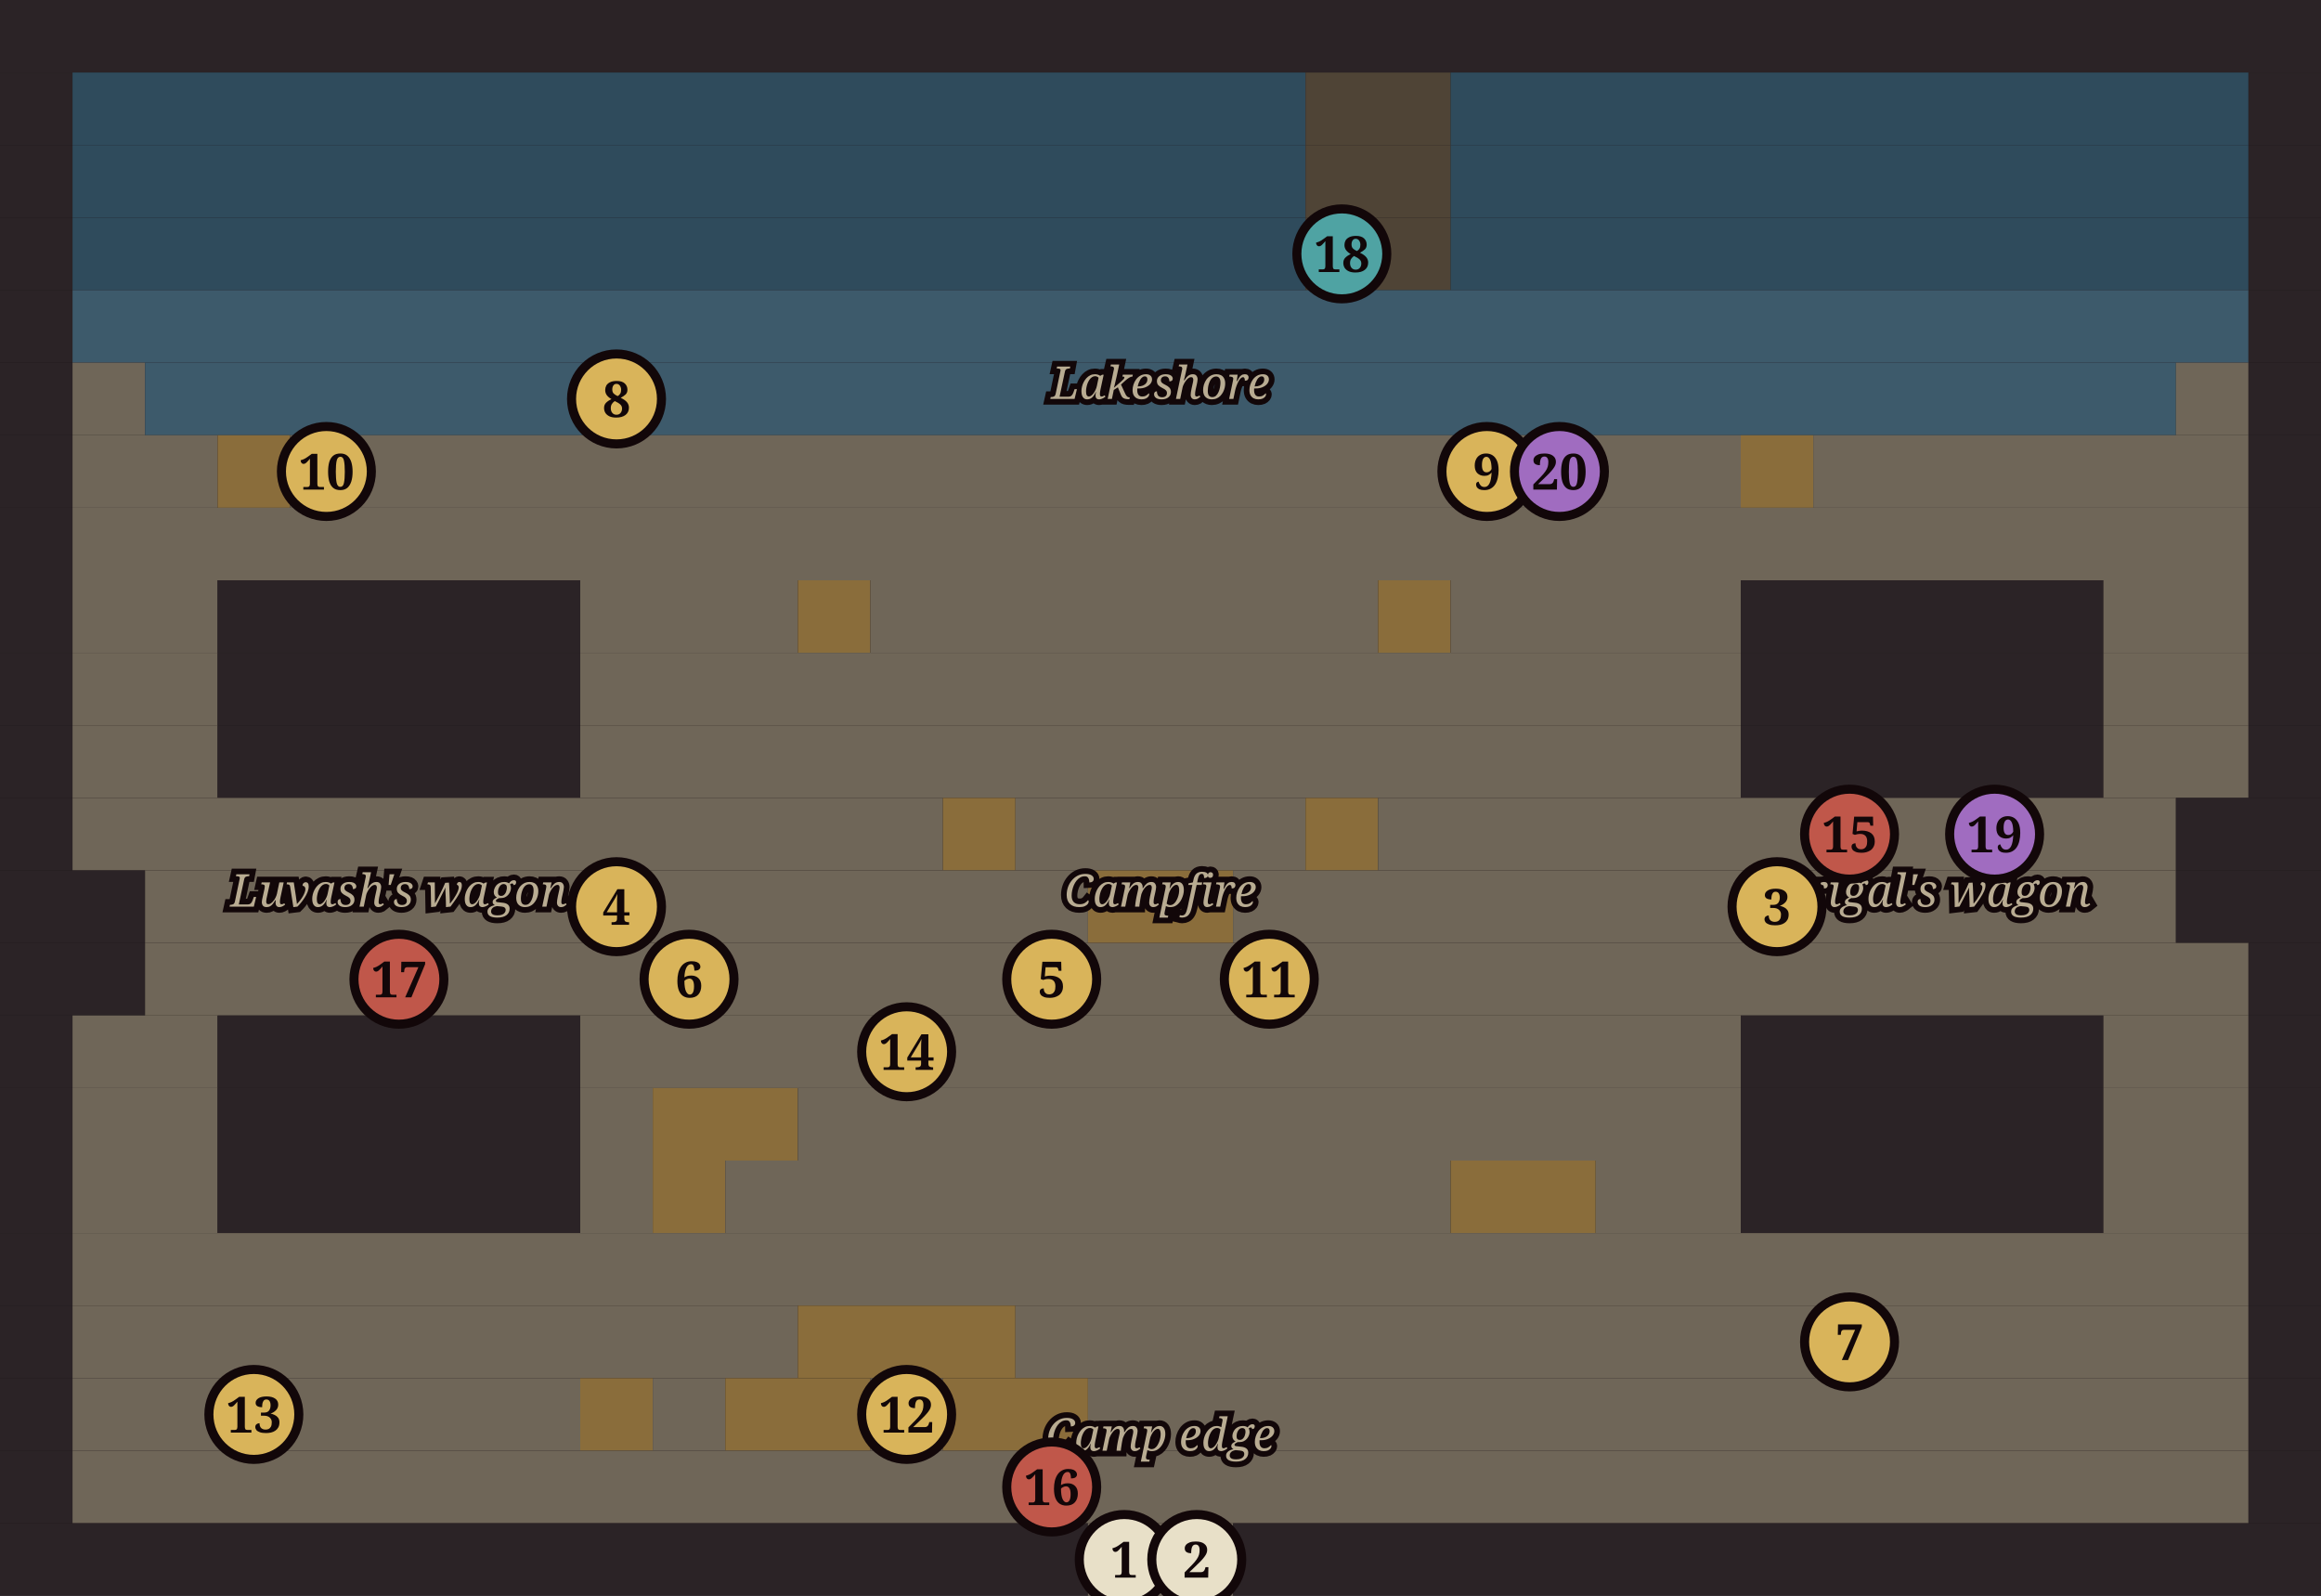
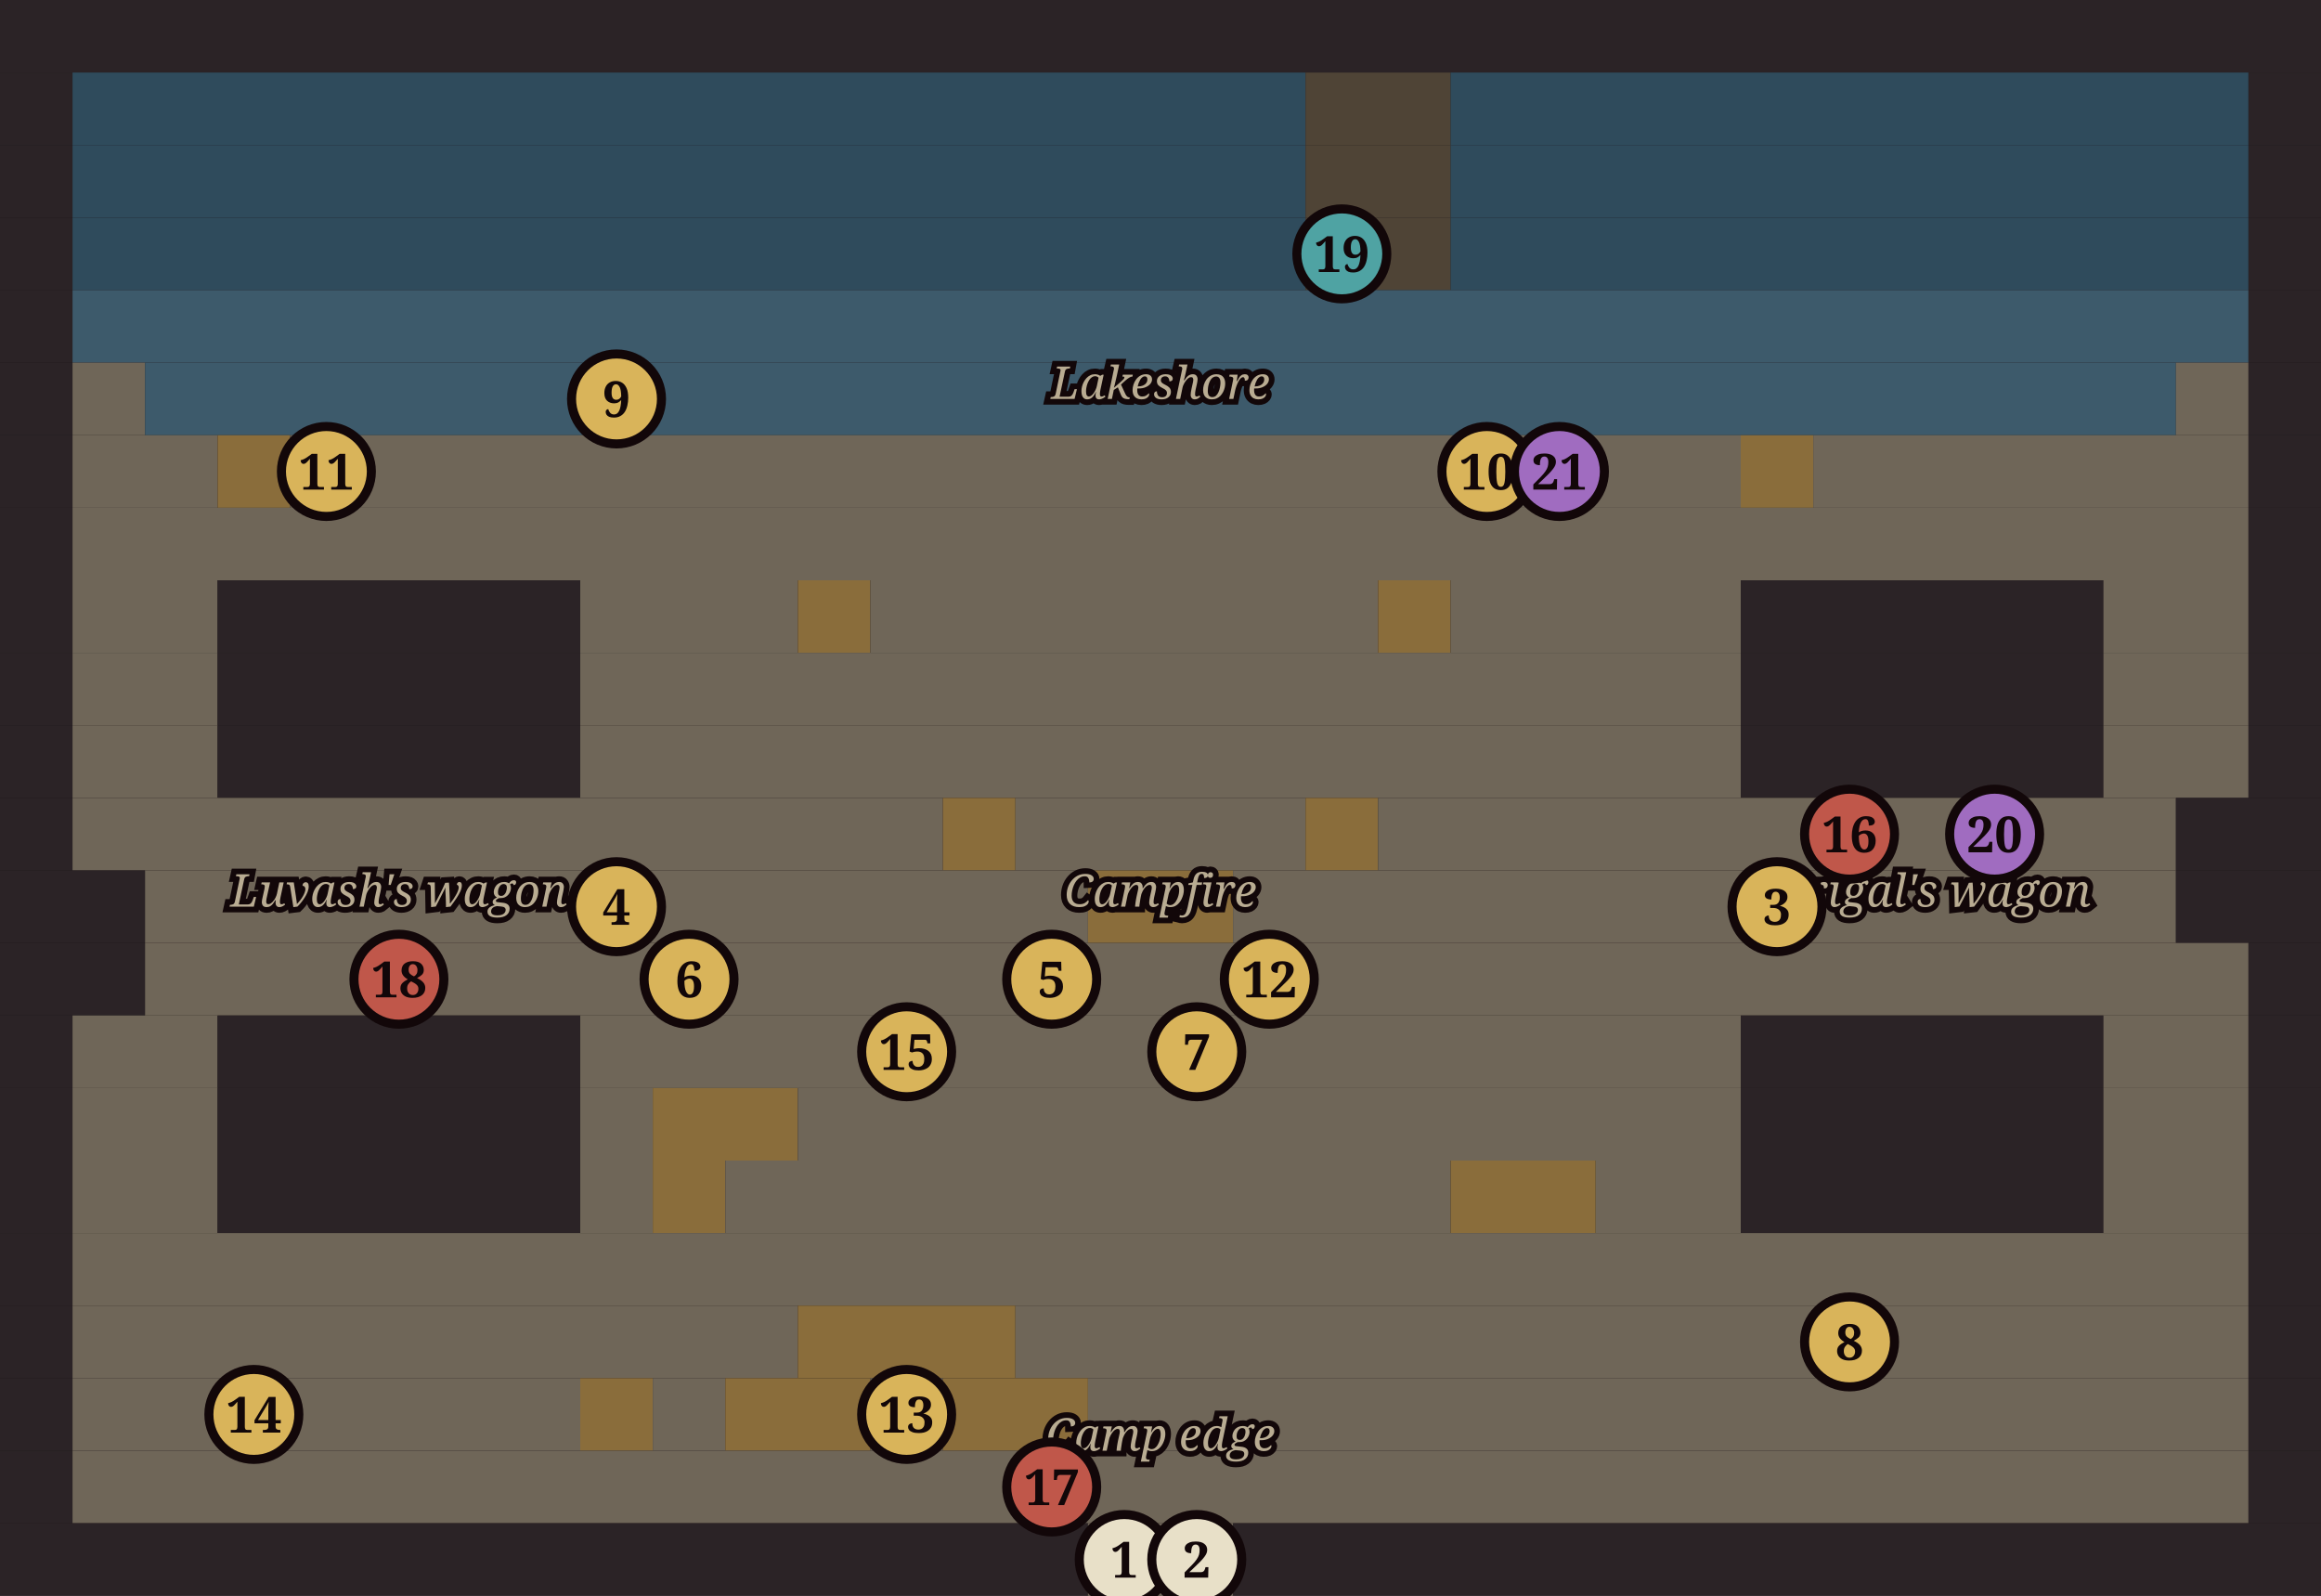
<svg xmlns="http://www.w3.org/2000/svg" viewBox="0 0 512 352" width="512" height="352" font-family="Georgia, serif">
  <rect width="512" height="352" fill="#1a1416" />
  <rect x="0" y="0" width="512" height="16" fill="#2b2326" />
  <rect x="0" y="16" width="16" height="16" fill="#2b2326" />
  <rect x="16" y="16" width="272" height="16" fill="#2f4b5c" />
  <rect x="288" y="16" width="32" height="16" fill="#4f4436" />
  <rect x="320" y="16" width="176" height="16" fill="#2f4b5c" />
  <rect x="496" y="16" width="16" height="16" fill="#2b2326" />
  <rect x="0" y="32" width="16" height="16" fill="#2b2326" />
  <rect x="16" y="32" width="272" height="16" fill="#2f4b5c" />
  <rect x="288" y="32" width="32" height="16" fill="#4f4436" />
  <rect x="320" y="32" width="176" height="16" fill="#2f4b5c" />
  <rect x="496" y="32" width="16" height="16" fill="#2b2326" />
  <rect x="0" y="48" width="16" height="16" fill="#2b2326" />
  <rect x="16" y="48" width="272" height="16" fill="#2f4b5c" />
  <rect x="288" y="48" width="32" height="16" fill="#4f4436" />
  <rect x="320" y="48" width="176" height="16" fill="#2f4b5c" />
  <rect x="496" y="48" width="16" height="16" fill="#2b2326" />
  <rect x="0" y="64" width="16" height="16" fill="#2b2326" />
  <rect x="16" y="64" width="480" height="16" fill="#3d5a6b" />
  <rect x="496" y="64" width="16" height="16" fill="#2b2326" />
  <rect x="0" y="80" width="16" height="16" fill="#2b2326" />
  <rect x="16" y="80" width="16" height="16" fill="#6f6658" />
  <rect x="32" y="80" width="448" height="16" fill="#3d5a6b" />
  <rect x="480" y="80" width="16" height="16" fill="#6f6658" />
  <rect x="496" y="80" width="16" height="16" fill="#2b2326" />
  <rect x="0" y="96" width="16" height="16" fill="#2b2326" />
  <rect x="16" y="96" width="32" height="16" fill="#6f6658" />
  <rect x="48" y="96" width="16" height="16" fill="#8a6d3b" />
  <rect x="64" y="96" width="320" height="16" fill="#6f6658" />
  <rect x="384" y="96" width="16" height="16" fill="#8a6d3b" />
  <rect x="400" y="96" width="96" height="16" fill="#6f6658" />
  <rect x="496" y="96" width="16" height="16" fill="#2b2326" />
  <rect x="0" y="112" width="16" height="16" fill="#2b2326" />
  <rect x="16" y="112" width="480" height="16" fill="#6f6658" />
  <rect x="496" y="112" width="16" height="16" fill="#2b2326" />
  <rect x="0" y="128" width="16" height="16" fill="#2b2326" />
  <rect x="16" y="128" width="32" height="16" fill="#6f6658" />
  <rect x="48" y="128" width="80" height="16" fill="#2b2326" />
  <rect x="128" y="128" width="48" height="16" fill="#6f6658" />
  <rect x="176" y="128" width="16" height="16" fill="#8a6d3b" />
  <rect x="192" y="128" width="112" height="16" fill="#6f6658" />
  <rect x="304" y="128" width="16" height="16" fill="#8a6d3b" />
  <rect x="320" y="128" width="64" height="16" fill="#6f6658" />
  <rect x="384" y="128" width="80" height="16" fill="#2b2326" />
  <rect x="464" y="128" width="32" height="16" fill="#6f6658" />
  <rect x="496" y="128" width="16" height="16" fill="#2b2326" />
  <rect x="0" y="144" width="16" height="16" fill="#2b2326" />
  <rect x="16" y="144" width="32" height="16" fill="#6f6658" />
  <rect x="48" y="144" width="80" height="16" fill="#2b2326" />
  <rect x="128" y="144" width="256" height="16" fill="#6f6658" />
  <rect x="384" y="144" width="80" height="16" fill="#2b2326" />
  <rect x="464" y="144" width="32" height="16" fill="#6f6658" />
  <rect x="496" y="144" width="16" height="16" fill="#2b2326" />
  <rect x="0" y="160" width="16" height="16" fill="#2b2326" />
  <rect x="16" y="160" width="32" height="16" fill="#6f6658" />
  <rect x="48" y="160" width="80" height="16" fill="#2b2326" />
  <rect x="128" y="160" width="256" height="16" fill="#6f6658" />
  <rect x="384" y="160" width="80" height="16" fill="#2b2326" />
  <rect x="464" y="160" width="32" height="16" fill="#6f6658" />
  <rect x="496" y="160" width="16" height="16" fill="#2b2326" />
  <rect x="0" y="176" width="16" height="16" fill="#2b2326" />
  <rect x="16" y="176" width="192" height="16" fill="#6f6658" />
  <rect x="208" y="176" width="16" height="16" fill="#8a6d3b" />
  <rect x="224" y="176" width="64" height="16" fill="#6f6658" />
  <rect x="288" y="176" width="16" height="16" fill="#8a6d3b" />
  <rect x="304" y="176" width="176" height="16" fill="#6f6658" />
  <rect x="480" y="176" width="32" height="16" fill="#2b2326" />
  <rect x="0" y="192" width="32" height="16" fill="#2b2326" />
  <rect x="32" y="192" width="208" height="16" fill="#6f6658" />
  <rect x="240" y="192" width="32" height="16" fill="#8a6d3b" />
  <rect x="272" y="192" width="208" height="16" fill="#6f6658" />
  <rect x="480" y="192" width="32" height="16" fill="#2b2326" />
  <rect x="0" y="208" width="32" height="16" fill="#2b2326" />
  <rect x="32" y="208" width="464" height="16" fill="#6f6658" />
  <rect x="496" y="208" width="16" height="16" fill="#2b2326" />
  <rect x="0" y="224" width="16" height="16" fill="#2b2326" />
  <rect x="16" y="224" width="32" height="16" fill="#6f6658" />
  <rect x="48" y="224" width="80" height="16" fill="#2b2326" />
  <rect x="128" y="224" width="256" height="16" fill="#6f6658" />
  <rect x="384" y="224" width="80" height="16" fill="#2b2326" />
  <rect x="464" y="224" width="32" height="16" fill="#6f6658" />
  <rect x="496" y="224" width="16" height="16" fill="#2b2326" />
  <rect x="0" y="240" width="16" height="16" fill="#2b2326" />
  <rect x="16" y="240" width="32" height="16" fill="#6f6658" />
  <rect x="48" y="240" width="80" height="16" fill="#2b2326" />
  <rect x="128" y="240" width="16" height="16" fill="#6f6658" />
  <rect x="144" y="240" width="32" height="16" fill="#8a6d3b" />
  <rect x="176" y="240" width="208" height="16" fill="#6f6658" />
  <rect x="384" y="240" width="80" height="16" fill="#2b2326" />
  <rect x="464" y="240" width="32" height="16" fill="#6f6658" />
  <rect x="496" y="240" width="16" height="16" fill="#2b2326" />
  <rect x="0" y="256" width="16" height="16" fill="#2b2326" />
  <rect x="16" y="256" width="32" height="16" fill="#6f6658" />
  <rect x="48" y="256" width="80" height="16" fill="#2b2326" />
  <rect x="128" y="256" width="16" height="16" fill="#6f6658" />
  <rect x="144" y="256" width="16" height="16" fill="#8a6d3b" />
  <rect x="160" y="256" width="160" height="16" fill="#6f6658" />
  <rect x="320" y="256" width="32" height="16" fill="#8a6d3b" />
  <rect x="352" y="256" width="32" height="16" fill="#6f6658" />
  <rect x="384" y="256" width="80" height="16" fill="#2b2326" />
  <rect x="464" y="256" width="32" height="16" fill="#6f6658" />
  <rect x="496" y="256" width="16" height="16" fill="#2b2326" />
  <rect x="0" y="272" width="16" height="16" fill="#2b2326" />
  <rect x="16" y="272" width="480" height="16" fill="#6f6658" />
  <rect x="496" y="272" width="16" height="16" fill="#2b2326" />
  <rect x="0" y="288" width="16" height="16" fill="#2b2326" />
  <rect x="16" y="288" width="160" height="16" fill="#6f6658" />
  <rect x="176" y="288" width="48" height="16" fill="#8a6d3b" />
  <rect x="224" y="288" width="272" height="16" fill="#6f6658" />
  <rect x="496" y="288" width="16" height="16" fill="#2b2326" />
  <rect x="0" y="304" width="16" height="16" fill="#2b2326" />
  <rect x="16" y="304" width="112" height="16" fill="#6f6658" />
  <rect x="128" y="304" width="16" height="16" fill="#8a6d3b" />
  <rect x="144" y="304" width="16" height="16" fill="#6f6658" />
  <rect x="160" y="304" width="32" height="16" fill="#8a6d3b" />
  <rect x="192" y="304" width="16" height="16" fill="#6f6658" />
  <rect x="208" y="304" width="32" height="16" fill="#8a6d3b" />
  <rect x="240" y="304" width="256" height="16" fill="#6f6658" />
  <rect x="496" y="304" width="16" height="16" fill="#2b2326" />
  <rect x="0" y="320" width="16" height="16" fill="#2b2326" />
  <rect x="16" y="320" width="480" height="16" fill="#6f6658" />
  <rect x="496" y="320" width="16" height="16" fill="#2b2326" />
  <rect x="0" y="336" width="240" height="16" fill="#2b2326" />
  <rect x="240" y="336" width="32" height="16" fill="#6f6658" />
  <rect x="272" y="336" width="240" height="16" fill="#2b2326" />
  <text x="256.0" y="88.0" font-size="10" text-anchor="middle" fill="#f0e2c0" fill-opacity="0.75" stroke="#120709" stroke-width="2.5" paint-order="stroke" font-style="italic">Lakeshore</text>
  <text x="88.0" y="200.0" font-size="10" text-anchor="middle" fill="#f0e2c0" fill-opacity="0.75" stroke="#120709" stroke-width="2.5" paint-order="stroke" font-style="italic">Luvash's wagon</text>
  <text x="256.0" y="200.0" font-size="10" text-anchor="middle" fill="#f0e2c0" fill-opacity="0.75" stroke="#120709" stroke-width="2.5" paint-order="stroke" font-style="italic">Campfire</text>
  <text x="424.0" y="200.0" font-size="10" text-anchor="middle" fill="#f0e2c0" fill-opacity="0.75" stroke="#120709" stroke-width="2.5" paint-order="stroke" font-style="italic">Arrigal's wagon</text>
  <text x="256.0" y="320.0" font-size="10" text-anchor="middle" fill="#f0e2c0" fill-opacity="0.75" stroke="#120709" stroke-width="2.5" paint-order="stroke" font-style="italic">Camp edge</text>
  <circle cx="248.0" cy="344.0" r="9.92" fill="#e8e0c8" stroke="#120709" stroke-width="2" />
  <text x="248.0" y="348.0" font-size="11" text-anchor="middle" fill="#120709" font-weight="bold">1</text>
  <circle cx="264.0" cy="344.0" r="9.92" fill="#e8e0c8" stroke="#120709" stroke-width="2" />
  <text x="264.0" y="348.0" font-size="11" text-anchor="middle" fill="#120709" font-weight="bold">2</text>
  <circle cx="392.0" cy="200.0" r="9.92" fill="#d9b45a" stroke="#120709" stroke-width="2" />
  <text x="392.0" y="204.0" font-size="11" text-anchor="middle" fill="#120709" font-weight="bold">3</text>
  <circle cx="136.0" cy="200.0" r="9.92" fill="#d9b45a" stroke="#120709" stroke-width="2" />
  <text x="136.0" y="204.0" font-size="11" text-anchor="middle" fill="#120709" font-weight="bold">4</text>
  <circle cx="232.0" cy="216.0" r="9.92" fill="#d9b45a" stroke="#120709" stroke-width="2" />
  <text x="232.0" y="220.0" font-size="11" text-anchor="middle" fill="#120709" font-weight="bold">5</text>
  <circle cx="152.0" cy="216.0" r="9.92" fill="#d9b45a" stroke="#120709" stroke-width="2" />
  <text x="152.0" y="220.0" font-size="11" text-anchor="middle" fill="#120709" font-weight="bold">6</text>
+   <circle cx="264.0" cy="232.0" r="9.92" fill="#d9b45a" stroke="#120709" stroke-width="2" />
+   <text x="264.0" y="236.0" font-size="11" text-anchor="middle" fill="#120709" font-weight="bold">7</text>
  <circle cx="408.0" cy="296.0" r="9.92" fill="#d9b45a" stroke="#120709" stroke-width="2" />
-   <text x="408.0" y="300.0" font-size="11" text-anchor="middle" fill="#120709" font-weight="bold">7</text>
+   <text x="408.0" y="300.0" font-size="11" text-anchor="middle" fill="#120709" font-weight="bold">8</text>
  <circle cx="136.0" cy="88.0" r="9.92" fill="#d9b45a" stroke="#120709" stroke-width="2" />
-   <text x="136.0" y="92.0" font-size="11" text-anchor="middle" fill="#120709" font-weight="bold">8</text>
+   <text x="136.0" y="92.0" font-size="11" text-anchor="middle" fill="#120709" font-weight="bold">9</text>
  <circle cx="328.0" cy="104.0" r="9.92" fill="#d9b45a" stroke="#120709" stroke-width="2" />
-   <text x="328.0" y="108.0" font-size="11" text-anchor="middle" fill="#120709" font-weight="bold">9</text>
+   <text x="328.0" y="108.0" font-size="11" text-anchor="middle" fill="#120709" font-weight="bold">10</text>
  <circle cx="72.0" cy="104.0" r="9.92" fill="#d9b45a" stroke="#120709" stroke-width="2" />
-   <text x="72.0" y="108.0" font-size="11" text-anchor="middle" fill="#120709" font-weight="bold">10</text>
+   <text x="72.0" y="108.0" font-size="11" text-anchor="middle" fill="#120709" font-weight="bold">11</text>
  <circle cx="280.0" cy="216.0" r="9.92" fill="#d9b45a" stroke="#120709" stroke-width="2" />
-   <text x="280.0" y="220.0" font-size="11" text-anchor="middle" fill="#120709" font-weight="bold">11</text>
+   <text x="280.0" y="220.0" font-size="11" text-anchor="middle" fill="#120709" font-weight="bold">12</text>
  <circle cx="200.0" cy="312.0" r="9.92" fill="#d9b45a" stroke="#120709" stroke-width="2" />
-   <text x="200.0" y="316.0" font-size="11" text-anchor="middle" fill="#120709" font-weight="bold">12</text>
+   <text x="200.0" y="316.0" font-size="11" text-anchor="middle" fill="#120709" font-weight="bold">13</text>
  <circle cx="56.0" cy="312.0" r="9.92" fill="#d9b45a" stroke="#120709" stroke-width="2" />
-   <text x="56.0" y="316.0" font-size="11" text-anchor="middle" fill="#120709" font-weight="bold">13</text>
+   <text x="56.0" y="316.0" font-size="11" text-anchor="middle" fill="#120709" font-weight="bold">14</text>
  <circle cx="200.0" cy="232.0" r="9.92" fill="#d9b45a" stroke="#120709" stroke-width="2" />
-   <text x="200.0" y="236.0" font-size="11" text-anchor="middle" fill="#120709" font-weight="bold">14</text>
+   <text x="200.0" y="236.0" font-size="11" text-anchor="middle" fill="#120709" font-weight="bold">15</text>
  <circle cx="408.0" cy="184.0" r="9.92" fill="#c0574a" stroke="#120709" stroke-width="2" />
-   <text x="408.0" y="188.0" font-size="11" text-anchor="middle" fill="#120709" font-weight="bold">15</text>
+   <text x="408.0" y="188.0" font-size="11" text-anchor="middle" fill="#120709" font-weight="bold">16</text>
  <circle cx="232.0" cy="328.0" r="9.92" fill="#c0574a" stroke="#120709" stroke-width="2" />
-   <text x="232.0" y="332.0" font-size="11" text-anchor="middle" fill="#120709" font-weight="bold">16</text>
+   <text x="232.0" y="332.0" font-size="11" text-anchor="middle" fill="#120709" font-weight="bold">17</text>
  <circle cx="88.0" cy="216.0" r="9.92" fill="#c0574a" stroke="#120709" stroke-width="2" />
-   <text x="88.0" y="220.0" font-size="11" text-anchor="middle" fill="#120709" font-weight="bold">17</text>
+   <text x="88.0" y="220.0" font-size="11" text-anchor="middle" fill="#120709" font-weight="bold">18</text>
  <circle cx="296.0" cy="56.0" r="9.92" fill="#4fa3a3" stroke="#120709" stroke-width="2" />
-   <text x="296.0" y="60.0" font-size="11" text-anchor="middle" fill="#120709" font-weight="bold">18</text>
+   <text x="296.0" y="60.0" font-size="11" text-anchor="middle" fill="#120709" font-weight="bold">19</text>
  <circle cx="440.0" cy="184.0" r="9.92" fill="#a06cc0" stroke="#120709" stroke-width="2" />
-   <text x="440.0" y="188.0" font-size="11" text-anchor="middle" fill="#120709" font-weight="bold">19</text>
+   <text x="440.0" y="188.0" font-size="11" text-anchor="middle" fill="#120709" font-weight="bold">20</text>
  <circle cx="344.0" cy="104.0" r="9.92" fill="#a06cc0" stroke="#120709" stroke-width="2" />
-   <text x="344.0" y="108.0" font-size="11" text-anchor="middle" fill="#120709" font-weight="bold">20</text>
+   <text x="344.0" y="108.0" font-size="11" text-anchor="middle" fill="#120709" font-weight="bold">21</text>
</svg>
